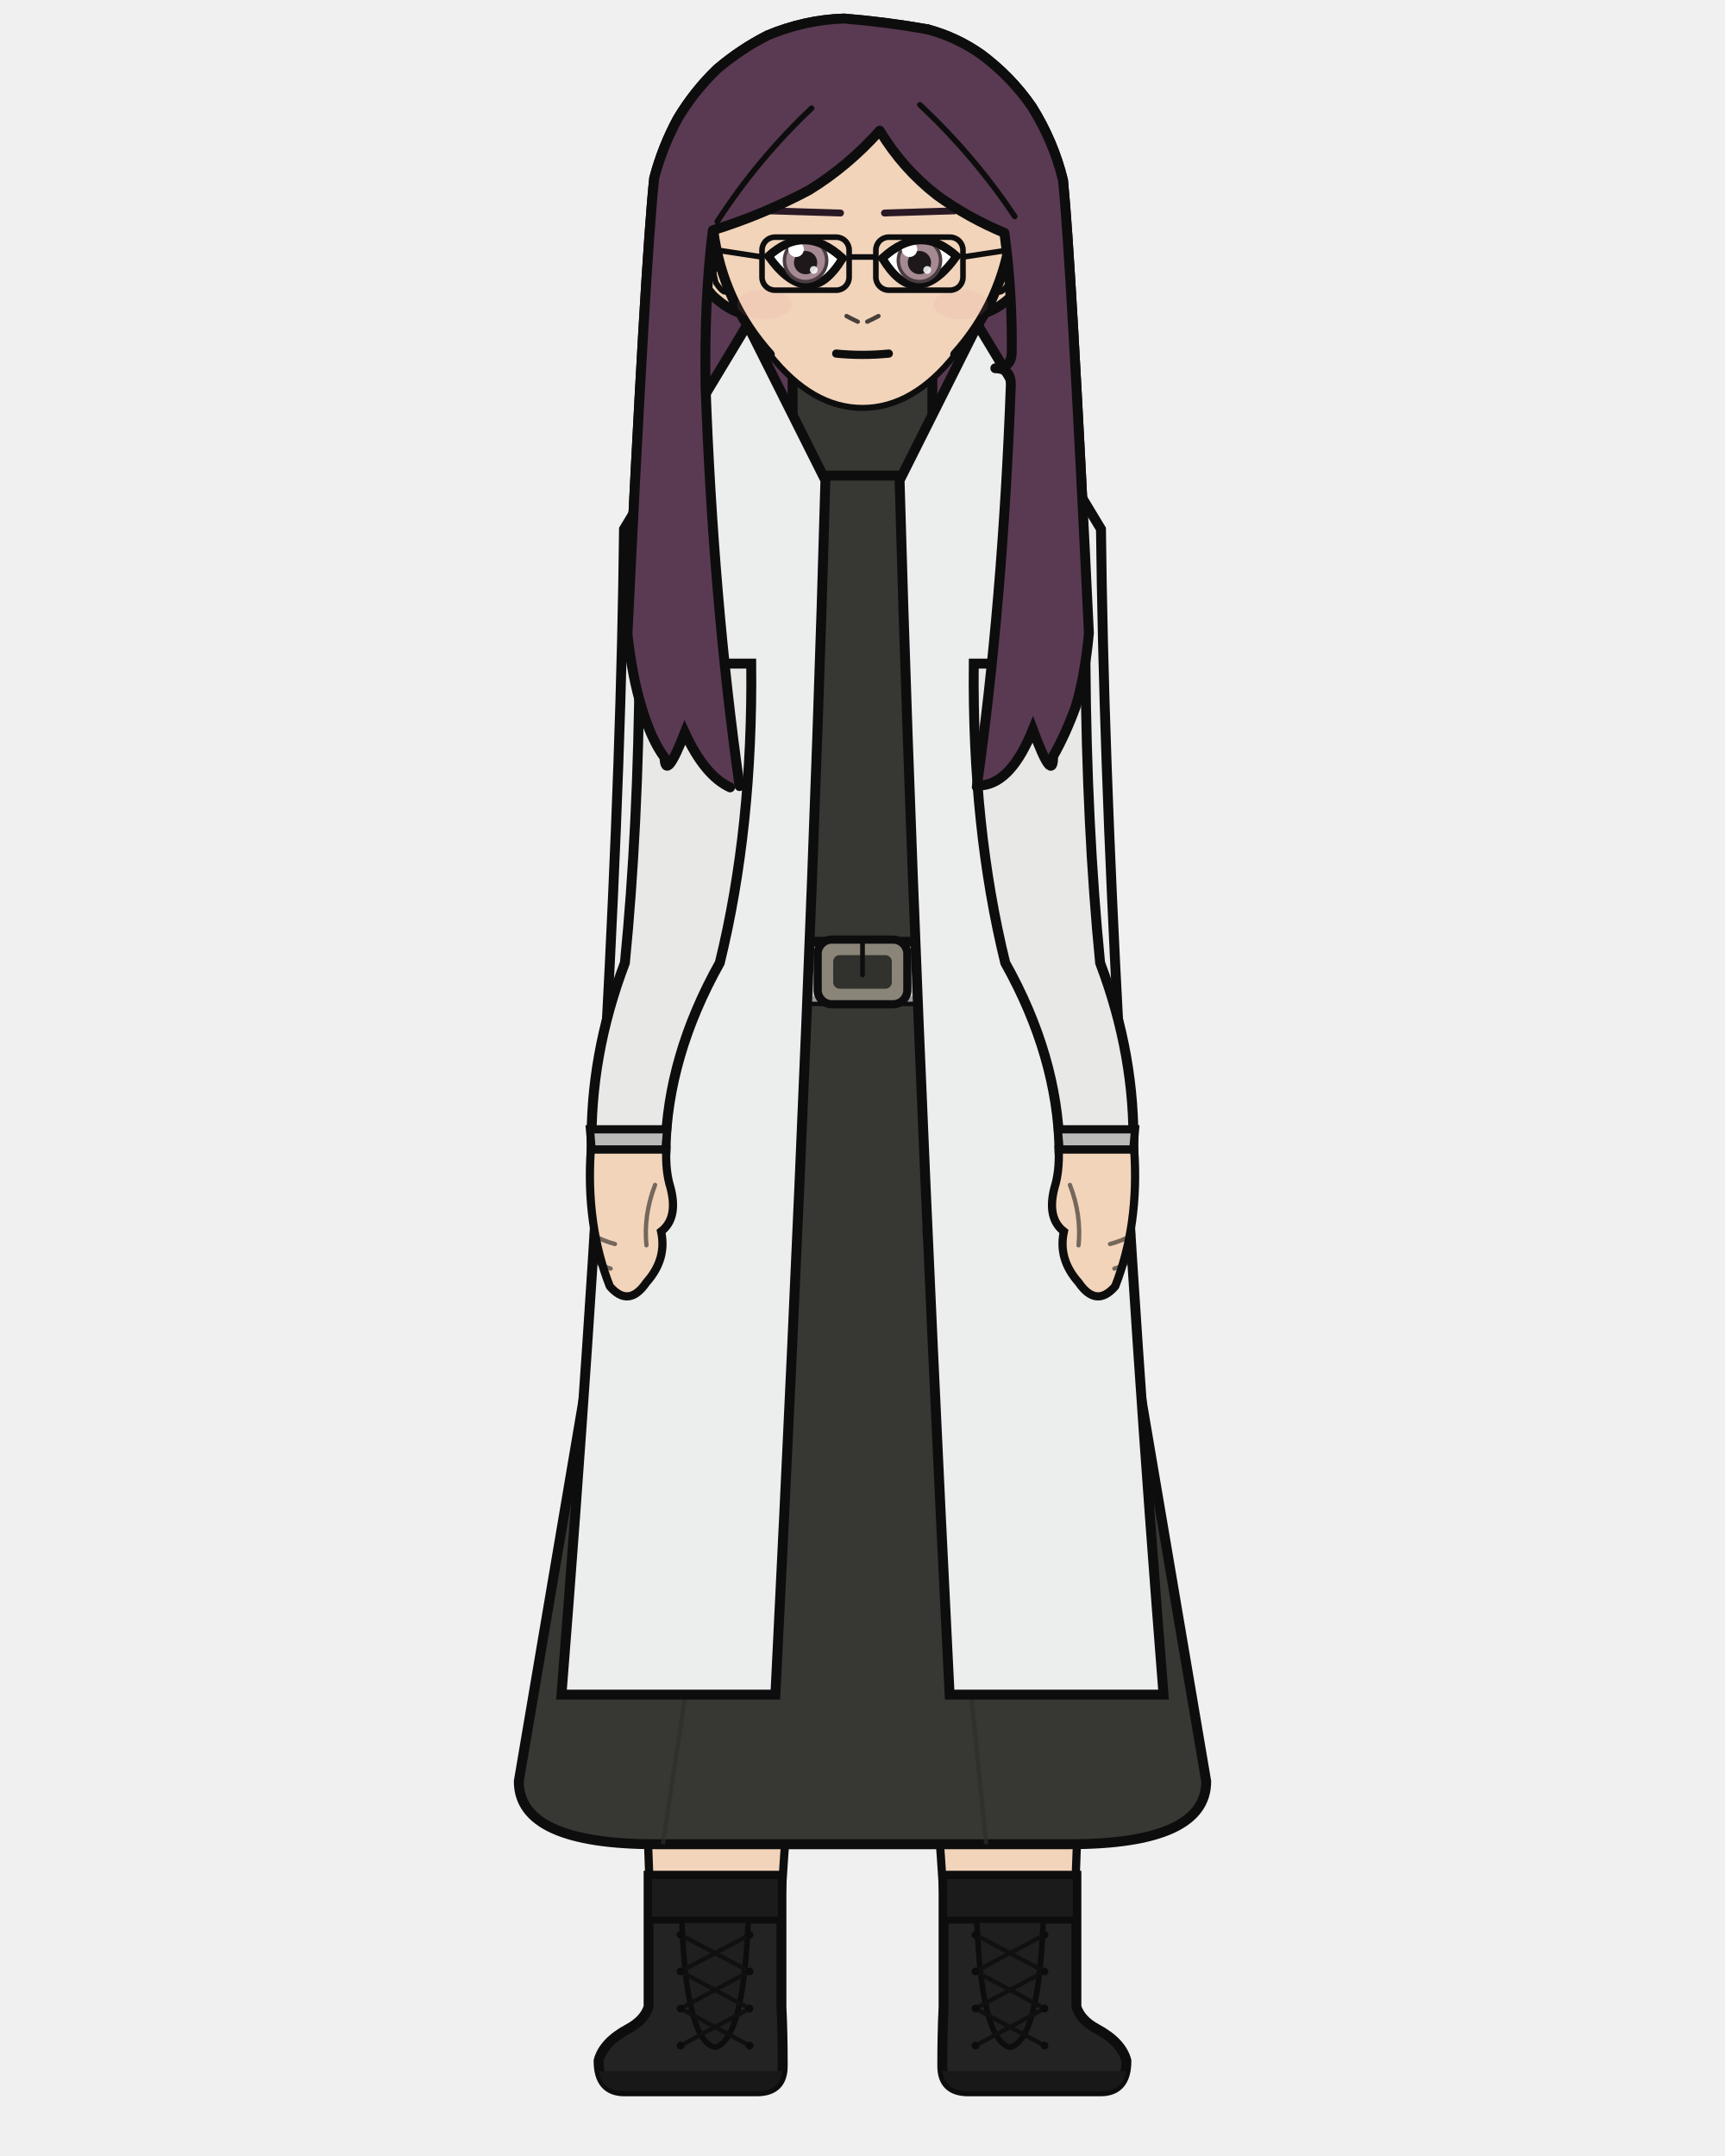
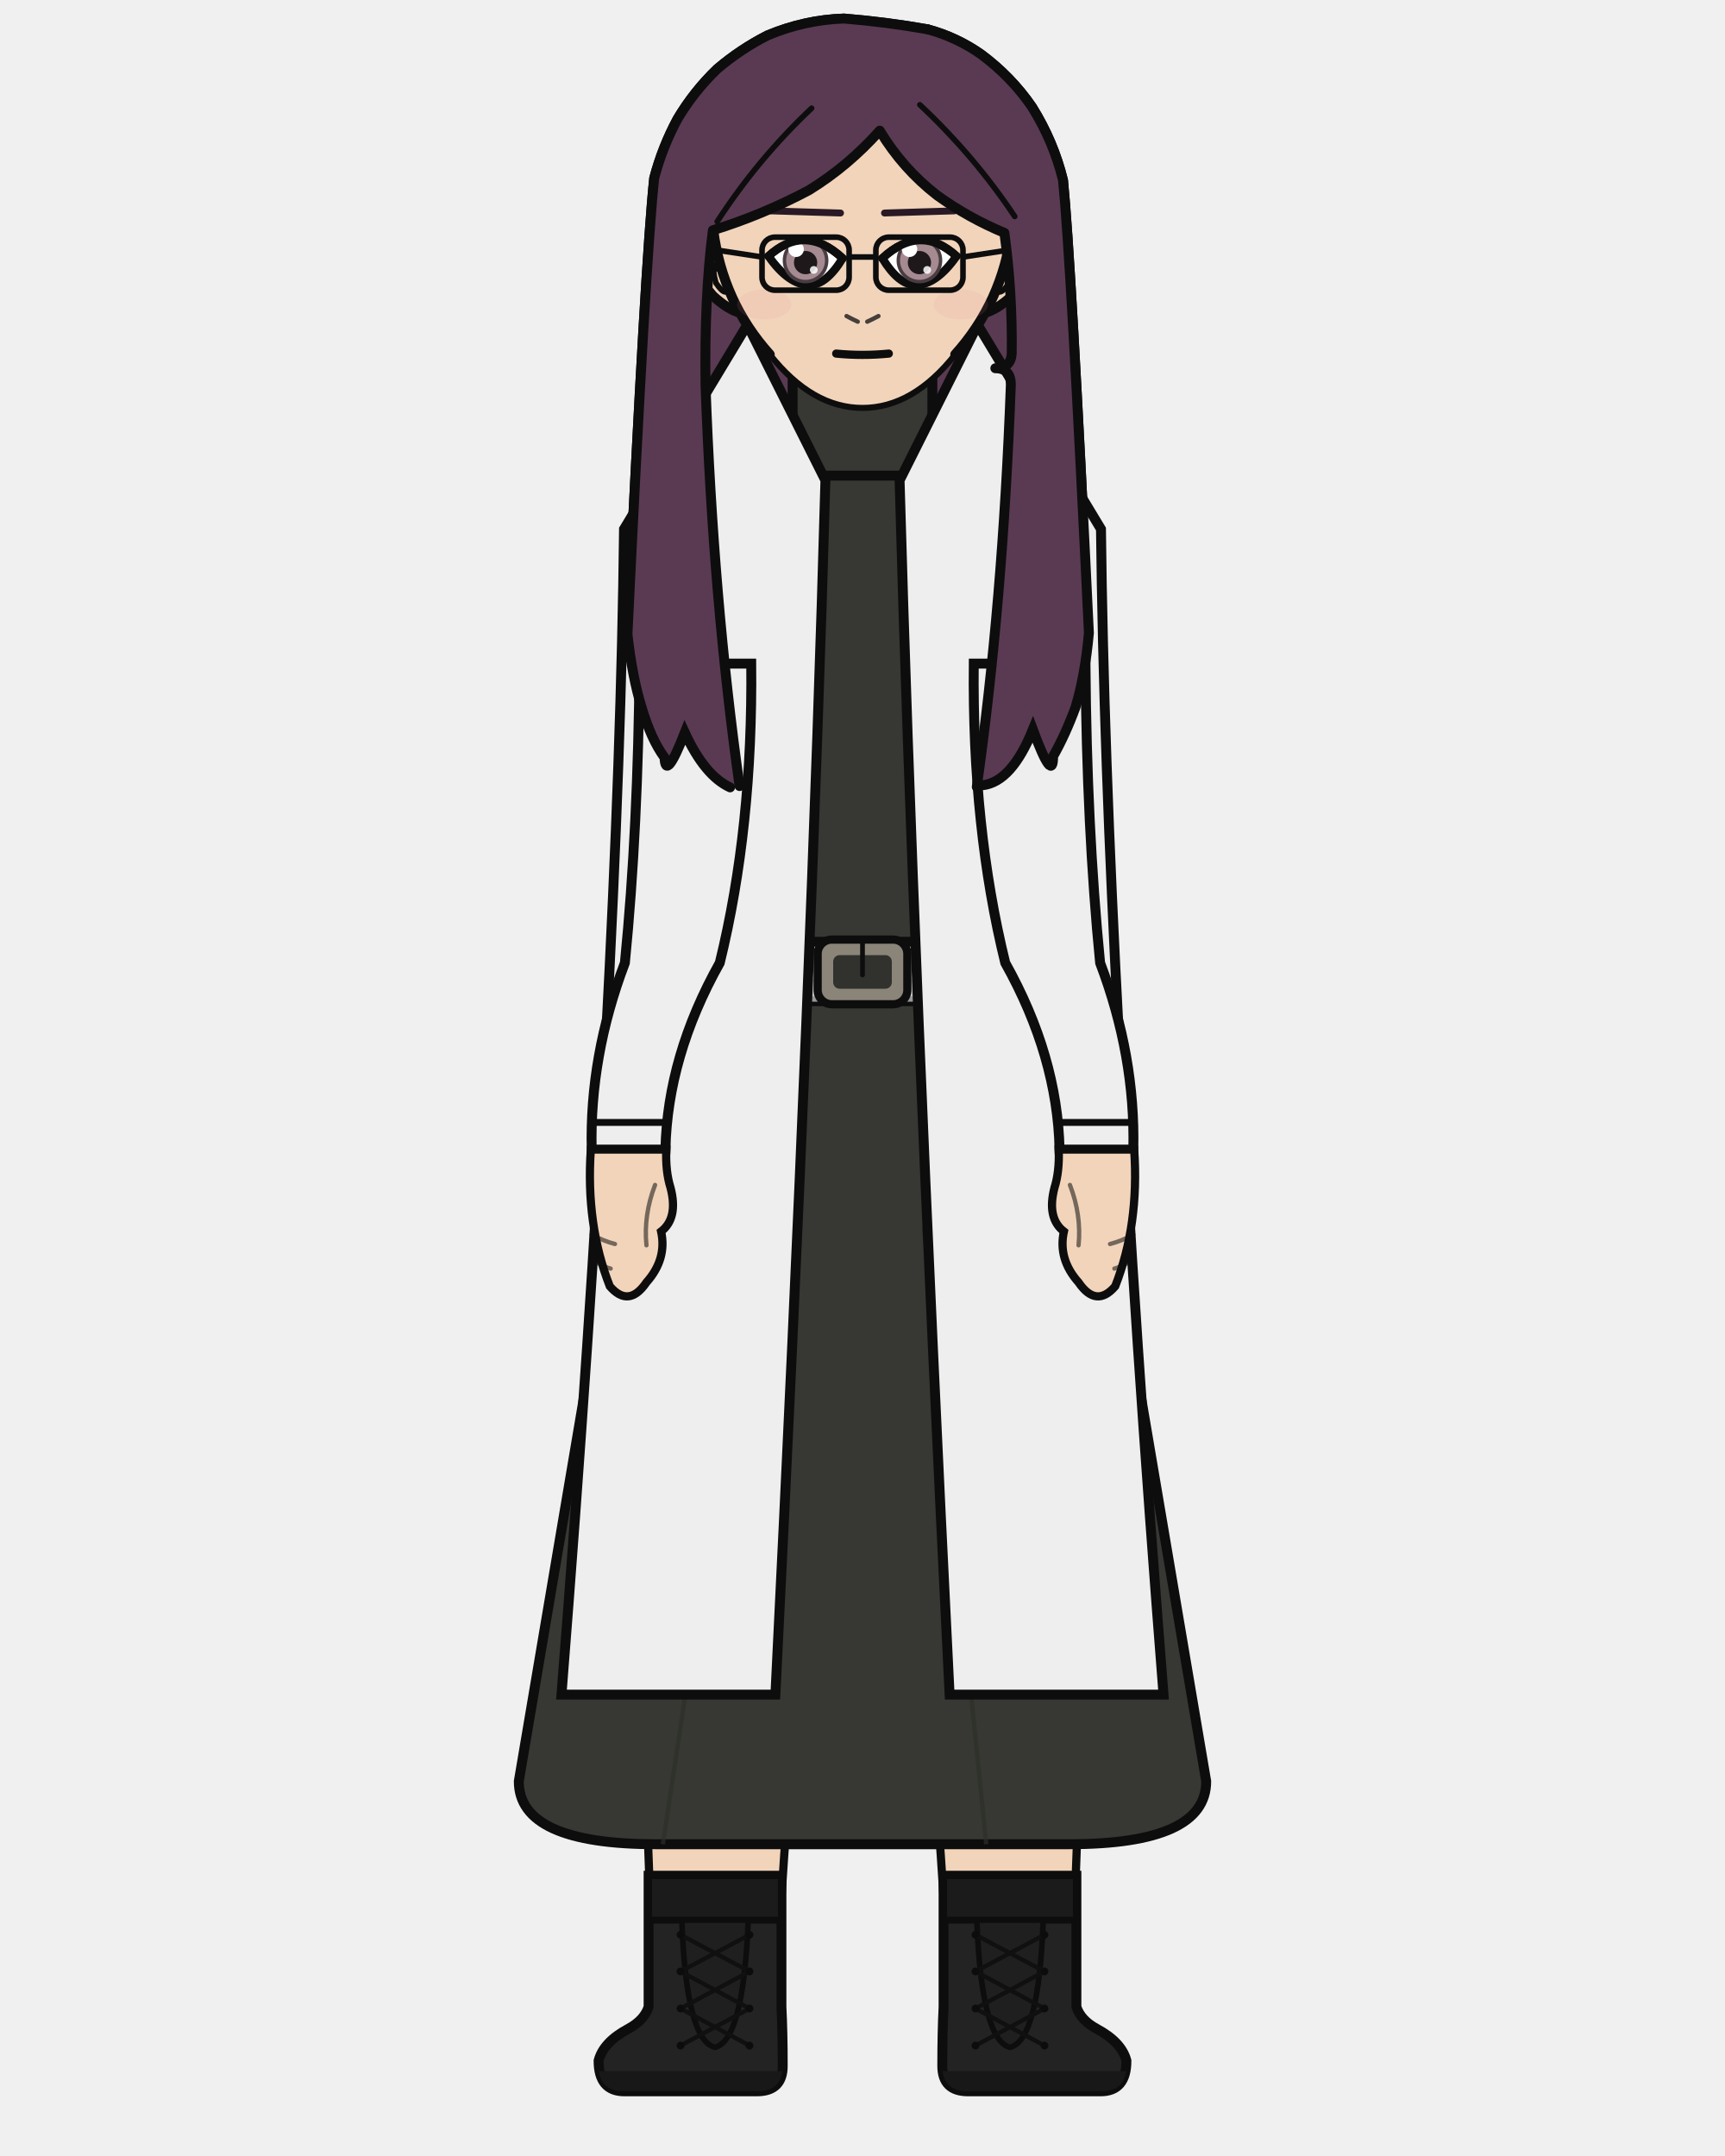
<svg xmlns="http://www.w3.org/2000/svg" width="400" height="500" viewBox="0 0 400 500">
  <defs>
    <clipPath id="hair-front">
      <path d="M 171.5 182.3 Q 165.4 139.1 163.6 89.4 Q 163.3 68.9 165.3 53.4 Q 176.9 49.8 187.6 44.1 Q 196.7 38.5 204.0 30.3 Q 209.3 39.1 217.3 45.3 Q 224.5 50.5 232.9 54.0 Q 234.8 67.9 234.6 82.0 Q 234.4 85.4 230.8 85.4 Q 234.4 85.4 234.4 89.2 Q 232.5 140.2 226.5 182.5 Q 227.2 182.3 227.9 182.1 Q 234.6 181.3 239.5 169.2 Q 244.2 181.9 244.2 175.4 Q 247.0 170.5 249.4 164.0 Q 251.6 156.7 252.5 146.8 Q 248.3 59.6 246.5 41.8 Q 244.3 32.8 239.3 24.8 Q 234.5 17.8 227.5 12.6 Q 221.8 8.6 215.1 6.8 Q 205.5 5.1 195.7 4.3 Q 186.6 4.6 178.0 8.2 Q 171.7 11.4 166.3 16.0 Q 160.9 21.2 157.1 27.6 Q 153.6 34.1 151.7 41.3 Q 149.7 60.0 145.5 147.1 Q 146.6 157.0 148.8 164.1 Q 151.0 171.5 154.1 175.7 Q 154.3 181.4 158.8 169.9 Q 163.4 179.9 169.3 182.6 Q 170.4 182.4 171.5 182.3 Z" />
    </clipPath>
  </defs>
  <path d="M 169.3 182.6 Q 163.4 179.9 158.8 169.9 Q 154.3 181.4 154.1 175.7 Q 151.0 171.5 148.8 164.1 Q 146.6 157.0 145.5 147.1 Q 149.7 60.0 151.7 41.3 Q 153.6 34.1 157.1 27.6 Q 160.9 21.2 166.3 16.0 Q 171.7 11.4 178.0 8.2 Q 186.6 4.6 195.7 4.3 Q 205.5 5.1 215.1 6.8 Q 221.8 8.6 227.5 12.6 Q 234.5 17.8 239.3 24.8 Q 244.3 32.8 246.5 41.8 Q 248.3 59.6 252.5 146.8 Q 251.6 156.7 249.4 164.0 Q 247.0 170.5 244.2 175.4 Q 244.2 181.9 239.5 169.2 Q 234.6 181.3 227.9 182.1 Q 198.6 188.9 169.3 182.6 Z" fill="#5a3a52" />
  <path d="M 169.3 182.6 Q 163.4 179.9 158.8 169.9 Q 154.3 181.4 154.1 175.7 Q 151.0 171.5 148.8 164.1 Q 146.6 157.0 145.5 147.1 Q 149.7 60.0 151.7 41.3 Q 153.6 34.1 157.1 27.6 Q 160.9 21.2 166.3 16.0 Q 171.7 11.4 178.0 8.2 Q 186.6 4.6 195.7 4.3 Q 205.5 5.1 215.1 6.8 Q 221.8 8.6 227.5 12.6 Q 234.5 17.8 239.3 24.8 Q 244.3 32.8 246.5 41.8 Q 248.3 59.6 252.5 146.8 Q 251.6 156.7 249.4 164.0 Q 247.0 170.5 244.2 175.4 Q 244.2 181.9 239.5 169.2 Q 234.6 181.3 227.9 182.1 Q 198.6 188.9 169.3 182.6 Z" fill="none" stroke="#0d0d0d" stroke-width="2.3" stroke-linecap="round" stroke-linejoin="round" />
  <rect x="184.3" y="86.7" width="31.4" height="34.1" rx="11.0" fill="#f2d4bb" />
  <line x1="184.3" y1="86.7" x2="184.3" y2="120.9" stroke="#0d0d0d" stroke-width="2.3" />
  <line x1="215.7" y1="86.7" x2="215.7" y2="120.9" stroke="#0d0d0d" stroke-width="2.3" />
  <path d="M 147.3 225.3 L 252.7 225.3 Q 252.7 326.9 251.2 370.4 Q 250.9 403.7 248.2 465.4 L 220.2 465.4 Q 215.8 370.4 200.0 288.2 Q 184.2 370.4 179.8 465.4 L 151.8 465.4 Q 149.1 403.7 148.8 370.4 Q 147.3 326.9 147.3 225.3 Z" fill="#f2d4bb" stroke="#0d0d0d" stroke-width="1.9" stroke-linejoin="round" />
  <path d="M 147.3 225.3 L 252.7 225.3 L 243.2 298.2 Q 200.0 306.3 156.8 298.2 Z" fill="#e8e4dc" stroke="#0d0d0d" stroke-width="1.9" stroke-linejoin="round" />
  <path d="M 181.2 435.0 L 181.2 465.4 Q 181.5 471.3 181.5 479.1 Q 181.5 485.0 175.5 485.0 L 144.8 485.0 Q 138.8 485.0 138.8 477.9 Q 139.9 473.6 145.7 470.5 Q 149.4 468.5 150.4 465.4 L 150.4 435.0 Z" fill="#232323" stroke="#0d0d0d" stroke-width="2.3" />
  <path d="M 181.5 480.3 L 138.8 480.3 L 138.8 479.1 Q 138.8 485.0 144.8 485.0 L 175.5 485.0 Q 181.5 485.0 181.5 479.1 Z" fill="#181818" />
  <rect x="150.4" y="435.0" width="30.8" height="10.3" fill="#1b1b1b" stroke="#0d0d0d" stroke-width="1.6" />
  <path d="M 158.1 445.3 L 173.5 445.3 Q 172.4 473.2 165.8 474.8 Q 159.1 473.2 158.1 445.3 Z" fill="#1f1f1f" stroke="#0d0d0d" stroke-width="1.3" />
  <line x1="173.8" y1="448.7" x2="157.8" y2="457.2" stroke="#101010" stroke-width="1.0" stroke-linecap="round" />
  <line x1="157.8" y1="448.7" x2="173.8" y2="457.2" stroke="#101010" stroke-width="1.0" stroke-linecap="round" />
  <line x1="173.8" y1="457.2" x2="157.8" y2="465.8" stroke="#101010" stroke-width="1.0" stroke-linecap="round" />
  <line x1="157.8" y1="457.2" x2="173.8" y2="465.8" stroke="#101010" stroke-width="1.0" stroke-linecap="round" />
  <line x1="173.8" y1="465.8" x2="157.8" y2="474.4" stroke="#101010" stroke-width="1.0" stroke-linecap="round" />
  <line x1="157.8" y1="465.8" x2="173.8" y2="474.4" stroke="#101010" stroke-width="1.0" stroke-linecap="round" />
  <circle cx="157.8" cy="448.7" r="0.9" fill="#0c0c0c" />
  <circle cx="173.8" cy="448.7" r="0.9" fill="#0c0c0c" />
  <circle cx="157.8" cy="457.2" r="0.9" fill="#0c0c0c" />
  <circle cx="173.8" cy="457.2" r="0.9" fill="#0c0c0c" />
  <circle cx="157.8" cy="465.8" r="0.9" fill="#0c0c0c" />
  <circle cx="173.8" cy="465.8" r="0.9" fill="#0c0c0c" />
  <circle cx="157.8" cy="474.4" r="0.9" fill="#0c0c0c" />
  <circle cx="173.8" cy="474.4" r="0.9" fill="#0c0c0c" />
  <path d="M 218.8 435.0 L 218.8 465.4 Q 218.5 471.3 218.5 479.1 Q 218.5 485.0 224.5 485.0 L 255.2 485.0 Q 261.2 485.0 261.2 477.9 Q 260.1 473.6 254.3 470.5 Q 250.6 468.5 249.6 465.4 L 249.6 435.0 Z" fill="#232323" stroke="#0d0d0d" stroke-width="2.3" />
  <path d="M 218.5 480.3 L 261.2 480.3 L 261.2 479.1 Q 261.2 485.0 255.2 485.0 L 224.5 485.0 Q 218.5 485.0 218.5 479.1 Z" fill="#181818" />
  <rect x="218.8" y="435.0" width="30.8" height="10.3" fill="#1b1b1b" stroke="#0d0d0d" stroke-width="1.6" />
  <path d="M 226.5 445.3 L 241.9 445.3 Q 240.9 473.2 234.2 474.8 Q 227.6 473.2 226.5 445.3 Z" fill="#1f1f1f" stroke="#0d0d0d" stroke-width="1.3" />
  <line x1="242.2" y1="448.7" x2="226.2" y2="457.2" stroke="#101010" stroke-width="1.0" stroke-linecap="round" />
  <line x1="226.2" y1="448.7" x2="242.2" y2="457.2" stroke="#101010" stroke-width="1.0" stroke-linecap="round" />
  <line x1="242.2" y1="457.2" x2="226.2" y2="465.8" stroke="#101010" stroke-width="1.0" stroke-linecap="round" />
  <line x1="226.2" y1="457.2" x2="242.2" y2="465.8" stroke="#101010" stroke-width="1.0" stroke-linecap="round" />
  <line x1="242.2" y1="465.8" x2="226.2" y2="474.4" stroke="#101010" stroke-width="1.0" stroke-linecap="round" />
  <line x1="226.2" y1="465.8" x2="242.2" y2="474.4" stroke="#101010" stroke-width="1.0" stroke-linecap="round" />
  <circle cx="226.2" cy="448.7" r="0.9" fill="#0c0c0c" />
  <circle cx="242.2" cy="448.7" r="0.9" fill="#0c0c0c" />
  <circle cx="226.2" cy="457.2" r="0.9" fill="#0c0c0c" />
  <circle cx="242.2" cy="457.2" r="0.9" fill="#0c0c0c" />
  <circle cx="226.2" cy="465.8" r="0.9" fill="#0c0c0c" />
  <circle cx="242.2" cy="465.8" r="0.9" fill="#0c0c0c" />
  <circle cx="226.2" cy="474.4" r="0.9" fill="#0c0c0c" />
  <circle cx="242.2" cy="474.4" r="0.9" fill="#0c0c0c" />
  <path d="M 152.5 223.3 L 120.3 413.1 Q 120.3 427.7 152.2 427.7 L 247.8 427.7 Q 279.7 427.7 279.7 413.1 L 247.5 223.3 Z" fill="#373833" stroke="#0d0d0d" stroke-width="2.3" />
  <line x1="175.3" y1="284.6" x2="153.7" y2="427.7" stroke="#2c2d28" stroke-width="1.0" opacity="0.7" />
  <line x1="214.2" y1="284.6" x2="228.7" y2="427.7" stroke="#2c2d28" stroke-width="1.0" opacity="0.7" />
  <path d="M 195.6 103.6 Q 173.0 121.4 145.9 132.3 Q 145.9 153.9 158.7 153.9 Q 158.7 192.0 161.1 223.3 Q 160.7 224.4 160.7 225.3 L 239.3 225.3 Q 239.3 224.4 238.9 223.3 Q 241.3 192.0 241.3 153.9 Q 254.1 153.9 254.1 132.3 Q 233.5 112.2 204.4 103.6 L 200.0 108.0 Z" fill="#373833" stroke="#0d0d0d" stroke-width="2.3" />
  <rect x="159.9" y="218.4" width="80.1" height="13.8" rx="2.5" fill="#ececec" stroke="#0d0d0d" stroke-width="2.3" />
  <rect x="159.9" y="227.0" width="80.1" height="5.3" rx="2.5" fill="#bdbdbd" opacity="0.8" />
  <rect x="189.6" y="217.9" width="20.8" height="15.0" rx="3.3" fill="#8a8578" stroke="#0d0d0d" stroke-width="1.9" />
  <rect x="193.2" y="221.5" width="13.6" height="7.8" rx="1.5" fill="#31322e" />
  <line x1="200.0" y1="217.9" x2="200.0" y2="226.1" stroke="#0d0d0d" stroke-width="1.1" stroke-linecap="round" />
  <rect x="168.1" y="216.6" width="5.4" height="17.6" rx="1.6" fill="#ececec" stroke="#0d0d0d" stroke-width="1.3" />
  <rect x="226.5" y="216.6" width="5.4" height="17.6" rx="1.6" fill="#ececec" stroke="#0d0d0d" stroke-width="1.3" />
  <path d="M 183.8 86.7 L 216.2 86.7 L 216.2 110.3 L 183.8 110.3 Z" fill="#373833" stroke="#0d0d0d" stroke-width="2.3" />
-   <path d="M 191.4 111.4 L 173.3 75.3 L 144.7 122.7 Q 143.6 223.3 130.2 393.0 L 179.8 393.0 Q 188.3 223.3 191.4 111.4 Z" fill="#eceded" stroke="#0d0d0d" stroke-width="2.3" />
-   <path d="M 208.6 111.4 L 226.7 75.3 L 255.3 122.7 Q 256.4 223.3 269.8 393.0 L 220.2 393.0 Q 211.7 223.3 208.6 111.4 Z" fill="#eceded" stroke="#0d0d0d" stroke-width="2.3" />
-   <path d="M 174.2 153.9 L 148.3 153.9 Q 148.0 192.0 144.9 223.3 Q 136.7 244.9 137.2 266.6 L 154.3 266.6 Q 154.8 244.9 166.9 223.3 Q 174.6 192.0 174.2 153.9 Z" fill="#e8e9e6" stroke="#0d0d0d" stroke-width="2.3" />
-   <path d="M 136.8 261.9 L 154.7 261.9 L 154.3 266.6 L 137.2 266.6 Z" fill="#babab8" stroke="#0d0d0d" stroke-width="1.9" />
+   <path d="M 191.4 111.4 L 173.3 75.3 L 144.7 122.7 Q 143.6 223.3 130.2 393.0 L 179.8 393.0 Q 188.3 223.3 191.4 111.4 Z" fill="#eeeeee" stroke="#0d0d0d" stroke-width="2.3" />
+   <path d="M 208.6 111.4 L 226.7 75.3 L 255.3 122.7 Q 256.4 223.3 269.8 393.0 L 220.2 393.0 Q 211.7 223.3 208.6 111.4 Z" fill="#eeeeee" stroke="#0d0d0d" stroke-width="2.3" />
+   <path d="M 174.2 153.9 L 148.3 153.9 Q 148.0 192.0 144.9 223.3 Q 136.7 244.9 137.2 266.6 L 154.3 266.6 Q 154.8 244.9 166.9 223.3 Q 174.6 192.0 174.2 153.9 Z" fill="#eeeeee" stroke="#0d0d0d" stroke-width="2.3" />
+   <line x1="137.2" y1="260.3" x2="154.3" y2="260.3" stroke="#0d0d0d" stroke-width="1.6" stroke-linecap="round" />
  <path d="M 137.0 266.6 Q 135.8 284.0 141.4 298.3 Q 145.8 303.4 149.9 297.4 Q 154.7 292.0 153.3 285.6 Q 157.3 282.5 155.5 275.5 Q 154.3 271.7 154.5 266.6 Z" fill="#f2d4bb" stroke="#0d0d0d" stroke-width="1.9" />
  <path d="M 151.9 274.8 Q 149.2 281.8 149.9 288.8" fill="none" stroke="#0d0d0d" stroke-width="1.0" opacity="0.55" stroke-linecap="round" />
  <path d="M 137.2 286.3 Q 139.9 287.8 142.6 288.5" fill="none" stroke="#0d0d0d" stroke-width="1.0" opacity="0.55" stroke-linecap="round" />
  <path d="M 137.2 292.0 Q 139.4 293.6 141.6 294.2" fill="none" stroke="#0d0d0d" stroke-width="1.0" opacity="0.55" stroke-linecap="round" />
-   <path d="M 225.8 153.9 L 251.7 153.9 Q 252.0 192.0 255.1 223.3 Q 263.3 244.9 262.8 266.6 L 245.7 266.6 Q 245.2 244.9 233.1 223.3 Q 225.4 192.0 225.8 153.9 Z" fill="#e8e9e6" stroke="#0d0d0d" stroke-width="2.3" />
-   <path d="M 245.3 261.9 L 263.2 261.9 L 262.8 266.6 L 245.7 266.6 Z" fill="#babab8" stroke="#0d0d0d" stroke-width="1.9" />
+   <path d="M 225.8 153.9 L 251.7 153.9 Q 252.0 192.0 255.1 223.3 Q 263.3 244.9 262.8 266.6 L 245.7 266.6 Q 245.2 244.9 233.1 223.3 Q 225.4 192.0 225.8 153.9 Z" fill="#eeeeee" stroke="#0d0d0d" stroke-width="2.3" />
+   <line x1="245.7" y1="260.3" x2="262.8" y2="260.3" stroke="#0d0d0d" stroke-width="1.6" stroke-linecap="round" />
  <path d="M 263.0 266.6 Q 264.2 284.0 258.6 298.3 Q 254.2 303.4 250.1 297.4 Q 245.3 292.0 246.7 285.6 Q 242.7 282.5 244.5 275.5 Q 245.7 271.7 245.5 266.6 Z" fill="#f2d4bb" stroke="#0d0d0d" stroke-width="1.9" />
  <path d="M 248.1 274.8 Q 250.8 281.8 250.1 288.8" fill="none" stroke="#0d0d0d" stroke-width="1.0" opacity="0.55" stroke-linecap="round" />
  <path d="M 262.8 286.3 Q 260.1 287.8 257.4 288.5" fill="none" stroke="#0d0d0d" stroke-width="1.0" opacity="0.55" stroke-linecap="round" />
  <path d="M 262.8 292.0 Q 260.6 293.6 258.4 294.2" fill="none" stroke="#0d0d0d" stroke-width="1.0" opacity="0.55" stroke-linecap="round" />
  <path d="M 165.6 54.5 Q 163.3 54.7 162.0 57.0 Q 161.0 59.5 162.0 63.6 Q 163.4 66.5 165.3 68.6 Q 168.9 71.9 171.8 72.6 Z" fill="#f2d4bb" />
  <path d="M 165.6 54.5 Q 163.3 54.7 162.0 57.0 Q 161.0 59.5 162.0 63.6 Q 163.4 66.5 165.3 68.6 Q 168.9 71.9 171.8 72.6" fill="none" stroke="#0d0d0d" stroke-width="2.3" stroke-linecap="round" />
  <path d="M 163.1 61.8 Q 162.5 59.8 162.8 59.1 Q 163.2 58.7 164.0 59.2 Q 164.9 60.6 165.9 62.3 Q 165.1 62.3 166.0 65.6 Q 167.4 67.7 168.2 67.7" fill="none" stroke="#0d0d0d" stroke-width="1.3" stroke-linecap="round" />
  <path d="M 234.4 54.5 Q 236.7 54.7 238.0 57.0 Q 239.0 59.5 238.0 63.6 Q 236.6 66.5 234.7 68.6 Q 231.1 71.9 228.2 72.6 Z" fill="#f2d4bb" />
  <path d="M 234.4 54.5 Q 236.7 54.7 238.0 57.0 Q 239.0 59.5 238.0 63.6 Q 236.6 66.5 234.7 68.6 Q 231.1 71.9 228.2 72.6" fill="none" stroke="#0d0d0d" stroke-width="2.3" stroke-linecap="round" />
  <path d="M 236.9 61.8 Q 237.5 59.8 237.2 59.1 Q 236.8 58.7 236.0 59.2 Q 235.1 60.6 234.1 62.3 Q 234.9 62.3 234.0 65.6 Q 232.6 67.7 231.8 67.7" fill="none" stroke="#0d0d0d" stroke-width="1.3" stroke-linecap="round" />
  <path d="M 200.0 14.1 Q 214.6 14.1 225.0 25.6 Q 235.3 37.1 234.6 53.4 Q 232.4 70.1 221.5 82.2 Q 211.7 94.6 200.0 94.6 Q 188.3 94.6 178.5 82.2 Q 167.6 70.1 165.4 53.4 Q 164.7 37.1 175.0 25.6 Q 185.4 14.1 200.0 14.1 Z" fill="#f2d4bb" />
  <path d="M 178.5 82.2 Q 167.6 70.1 165.4 53.4 Q 164.7 37.1 175.0 25.6 Q 185.4 14.1 200.0 14.1 Q 214.6 14.1 225.0 25.6 Q 235.3 37.1 234.6 53.4 Q 232.4 70.1 221.5 82.2" fill="none" stroke="#0d0d0d" stroke-width="2.3" stroke-linecap="round" />
  <path d="M 221.5 82.2 Q 211.7 94.6 200.0 94.6 Q 188.3 94.6 178.5 82.2" fill="none" stroke="#0d0d0d" stroke-width="1.4" stroke-linecap="round" />
  <line x1="194.9" y1="49.4" x2="178.7" y2="48.9" stroke="#291925" stroke-width="1.6" stroke-linecap="round" />
  <defs>
    <clipPath id="eye-l">
      <path d="M 195.4 59.9 Q 190.9 55.7 186.4 55.7 Q 182.3 55.7 178.2 59.4 Q 182.9 66.1 187.7 66.1 Q 191.6 66.1 195.4 59.9 Z" />
    </clipPath>
  </defs>
  <path d="M 195.4 59.9 Q 190.9 55.7 186.4 55.7 Q 182.3 55.7 178.2 59.4 Q 182.9 66.1 187.7 66.1 Q 191.6 66.1 195.4 59.9 Z" fill="white" stroke="#0d0d0d" stroke-width="1.9" />
  <g clip-path="url(#eye-l)">
    <circle cx="186.8" cy="60.4" r="5.3" fill="#4a3d41" />
    <circle cx="186.8" cy="60.4" r="4.5" fill="#a58a92" />
    <circle cx="186.8" cy="60.9" r="2.7" fill="#1e181a" />
    <circle cx="184.6" cy="57.8" r="1.8" fill="white" />
    <circle cx="188.7" cy="62.6" r="0.9" fill="white" opacity="0.85" />
  </g>
  <path d="M 195.4 59.9 Q 190.9 55.7 186.4 55.7 Q 182.3 55.7 178.2 59.4" fill="none" stroke="#0d0d0d" stroke-width="1.9" stroke-linecap="round" />
  <line x1="205.1" y1="49.4" x2="221.3" y2="48.9" stroke="#291925" stroke-width="1.6" stroke-linecap="round" />
  <defs>
    <clipPath id="eye-r">
      <path d="M 204.6 59.9 Q 209.1 55.7 213.6 55.7 Q 217.7 55.7 221.8 59.4 Q 217.1 66.1 212.3 66.1 Q 208.4 66.1 204.6 59.9 Z" />
    </clipPath>
  </defs>
  <path d="M 204.6 59.9 Q 209.1 55.7 213.6 55.7 Q 217.7 55.7 221.8 59.4 Q 217.1 66.1 212.3 66.1 Q 208.4 66.1 204.6 59.9 Z" fill="white" stroke="#0d0d0d" stroke-width="1.9" />
  <g clip-path="url(#eye-r)">
    <circle cx="213.2" cy="60.4" r="5.3" fill="#4a3d41" />
    <circle cx="213.2" cy="60.4" r="4.5" fill="#a58a92" />
    <circle cx="213.2" cy="60.9" r="2.7" fill="#1e181a" />
    <circle cx="210.9" cy="57.8" r="1.8" fill="white" />
    <circle cx="215.0" cy="62.6" r="0.9" fill="white" opacity="0.85" />
  </g>
  <path d="M 204.6 59.9 Q 209.1 55.7 213.6 55.7 Q 217.7 55.7 221.8 59.4" fill="none" stroke="#0d0d0d" stroke-width="1.9" stroke-linecap="round" />
  <path d="M 196.3 73.3 Q 197.6 74.0 198.9 74.6" fill="none" stroke="#0d0d0d" stroke-width="1.0" opacity="0.75" stroke-linecap="round" />
  <path d="M 203.7 73.3 Q 202.4 74.0 201.1 74.6" fill="none" stroke="#0d0d0d" stroke-width="1.0" opacity="0.75" stroke-linecap="round" />
  <path d="M 193.9 82.0 Q 200.0 82.6 206.1 82.0" fill="none" stroke="#0d0d0d" stroke-width="1.9" stroke-linecap="round" />
  <ellipse cx="177.2" cy="70.6" rx="6.3" ry="3.5" fill="#e8879a" opacity="0.11" />
  <ellipse cx="222.8" cy="70.6" rx="6.3" ry="3.5" fill="#e8879a" opacity="0.11" />
  <rect x="176.7" y="55.0" width="20.2" height="12.3" rx="3.0" fill="none" stroke="#0d0d0d" stroke-width="1.3" />
  <rect x="203.1" y="55.0" width="20.2" height="12.3" rx="3.0" fill="none" stroke="#0d0d0d" stroke-width="1.3" />
  <path d="M 196.9 59.6 L 203.1 59.6" fill="none" stroke="#0d0d0d" stroke-width="1.3" />
  <path d="M 176.7 59.6 L 166.2 58.0" fill="none" stroke="#0d0d0d" stroke-width="1.3" />
  <path d="M 223.3 59.6 L 233.8 58.0" fill="none" stroke="#0d0d0d" stroke-width="1.3" />
  <path d="M 171.5 182.3 Q 165.4 139.1 163.6 89.4 Q 163.3 68.9 165.3 53.4 Q 176.9 49.8 187.6 44.1 Q 196.7 38.5 204.0 30.3 Q 209.3 39.1 217.3 45.3 Q 224.5 50.5 232.9 54.0 Q 234.8 67.9 234.6 82.0 Q 234.4 85.4 230.8 85.4 Q 234.4 85.4 234.4 89.2 Q 232.5 140.2 226.5 182.5 Q 227.2 182.3 227.9 182.1 Q 234.6 181.3 239.5 169.2 Q 244.2 181.9 244.2 175.4 Q 247.0 170.5 249.4 164.0 Q 251.6 156.7 252.5 146.8 Q 248.3 59.6 246.5 41.8 Q 244.3 32.8 239.3 24.8 Q 234.5 17.8 227.5 12.6 Q 221.8 8.6 215.1 6.8 Q 205.5 5.1 195.7 4.3 Q 186.6 4.6 178.0 8.2 Q 171.7 11.4 166.3 16.0 Q 160.9 21.2 157.1 27.6 Q 153.6 34.1 151.7 41.3 Q 149.7 60.0 145.5 147.1 Q 146.6 157.0 148.8 164.1 Q 151.0 171.5 154.1 175.7 Q 154.3 181.4 158.8 169.9 Q 163.4 179.9 169.3 182.6 Q 170.4 182.4 171.5 182.3 Z" fill="#5a3a52" />
  <path d="M 171.5 182.3 Q 165.4 139.1 163.6 89.4 Q 163.3 68.9 165.3 53.4 Q 176.9 49.8 187.6 44.1 Q 196.7 38.5 204.0 30.3 Q 209.3 39.1 217.3 45.3 Q 224.5 50.5 232.9 54.0 Q 234.8 67.9 234.6 82.0 Q 234.4 85.4 230.8 85.4 Q 234.4 85.4 234.4 89.2 Q 232.5 140.2 226.5 182.5" fill="none" stroke="#0d0d0d" stroke-width="2.3" stroke-linecap="round" stroke-linejoin="round" />
  <path d="M 227.9 182.1 Q 234.6 181.3 239.5 169.2 Q 244.2 181.9 244.2 175.4 Q 247.0 170.5 249.4 164.0 Q 251.6 156.7 252.5 146.8 Q 248.3 59.6 246.5 41.8 Q 244.3 32.8 239.3 24.8 Q 234.5 17.8 227.5 12.6 Q 221.8 8.6 215.1 6.8" fill="none" stroke="#0d0d0d" stroke-width="2.3" stroke-linecap="round" />
  <path d="M 169.3 182.6 Q 163.4 179.9 158.8 169.9 Q 154.3 181.4 154.1 175.7 Q 151.0 171.5 148.8 164.1 Q 146.6 157.0 145.5 147.1 Q 149.7 60.0 151.7 41.3 Q 153.6 34.1 157.1 27.6 Q 160.9 21.2 166.3 16.0 Q 171.7 11.4 178.0 8.2 Q 186.6 4.6 195.7 4.3 Q 205.5 5.1 215.1 6.8" fill="none" stroke="#0d0d0d" stroke-width="2.3" stroke-linecap="round" />
  <path d="M 188.2 25.1 Q 175.7 36.9 166.3 51.4" fill="none" stroke="#0d0d0d" stroke-width="1.3" stroke-linecap="round" clip-path="url(#hair-front)" />
  <path d="M 213.3 24.3 Q 225.9 36.1 235.3 50.2" fill="none" stroke="#0d0d0d" stroke-width="1.3" stroke-linecap="round" clip-path="url(#hair-front)" />
  <path d="M 121.4 61.1 Q 115.2 107.3 118.3 153.5" fill="none" stroke="#0d0d0d" stroke-width="1.3" stroke-linecap="round" clip-path="url(#hair-front)" />
  <path d="M 278.6 61.1 Q 284.8 107.3 281.7 153.5" fill="none" stroke="#0d0d0d" stroke-width="1.3" stroke-linecap="round" clip-path="url(#hair-front)" />
</svg>
